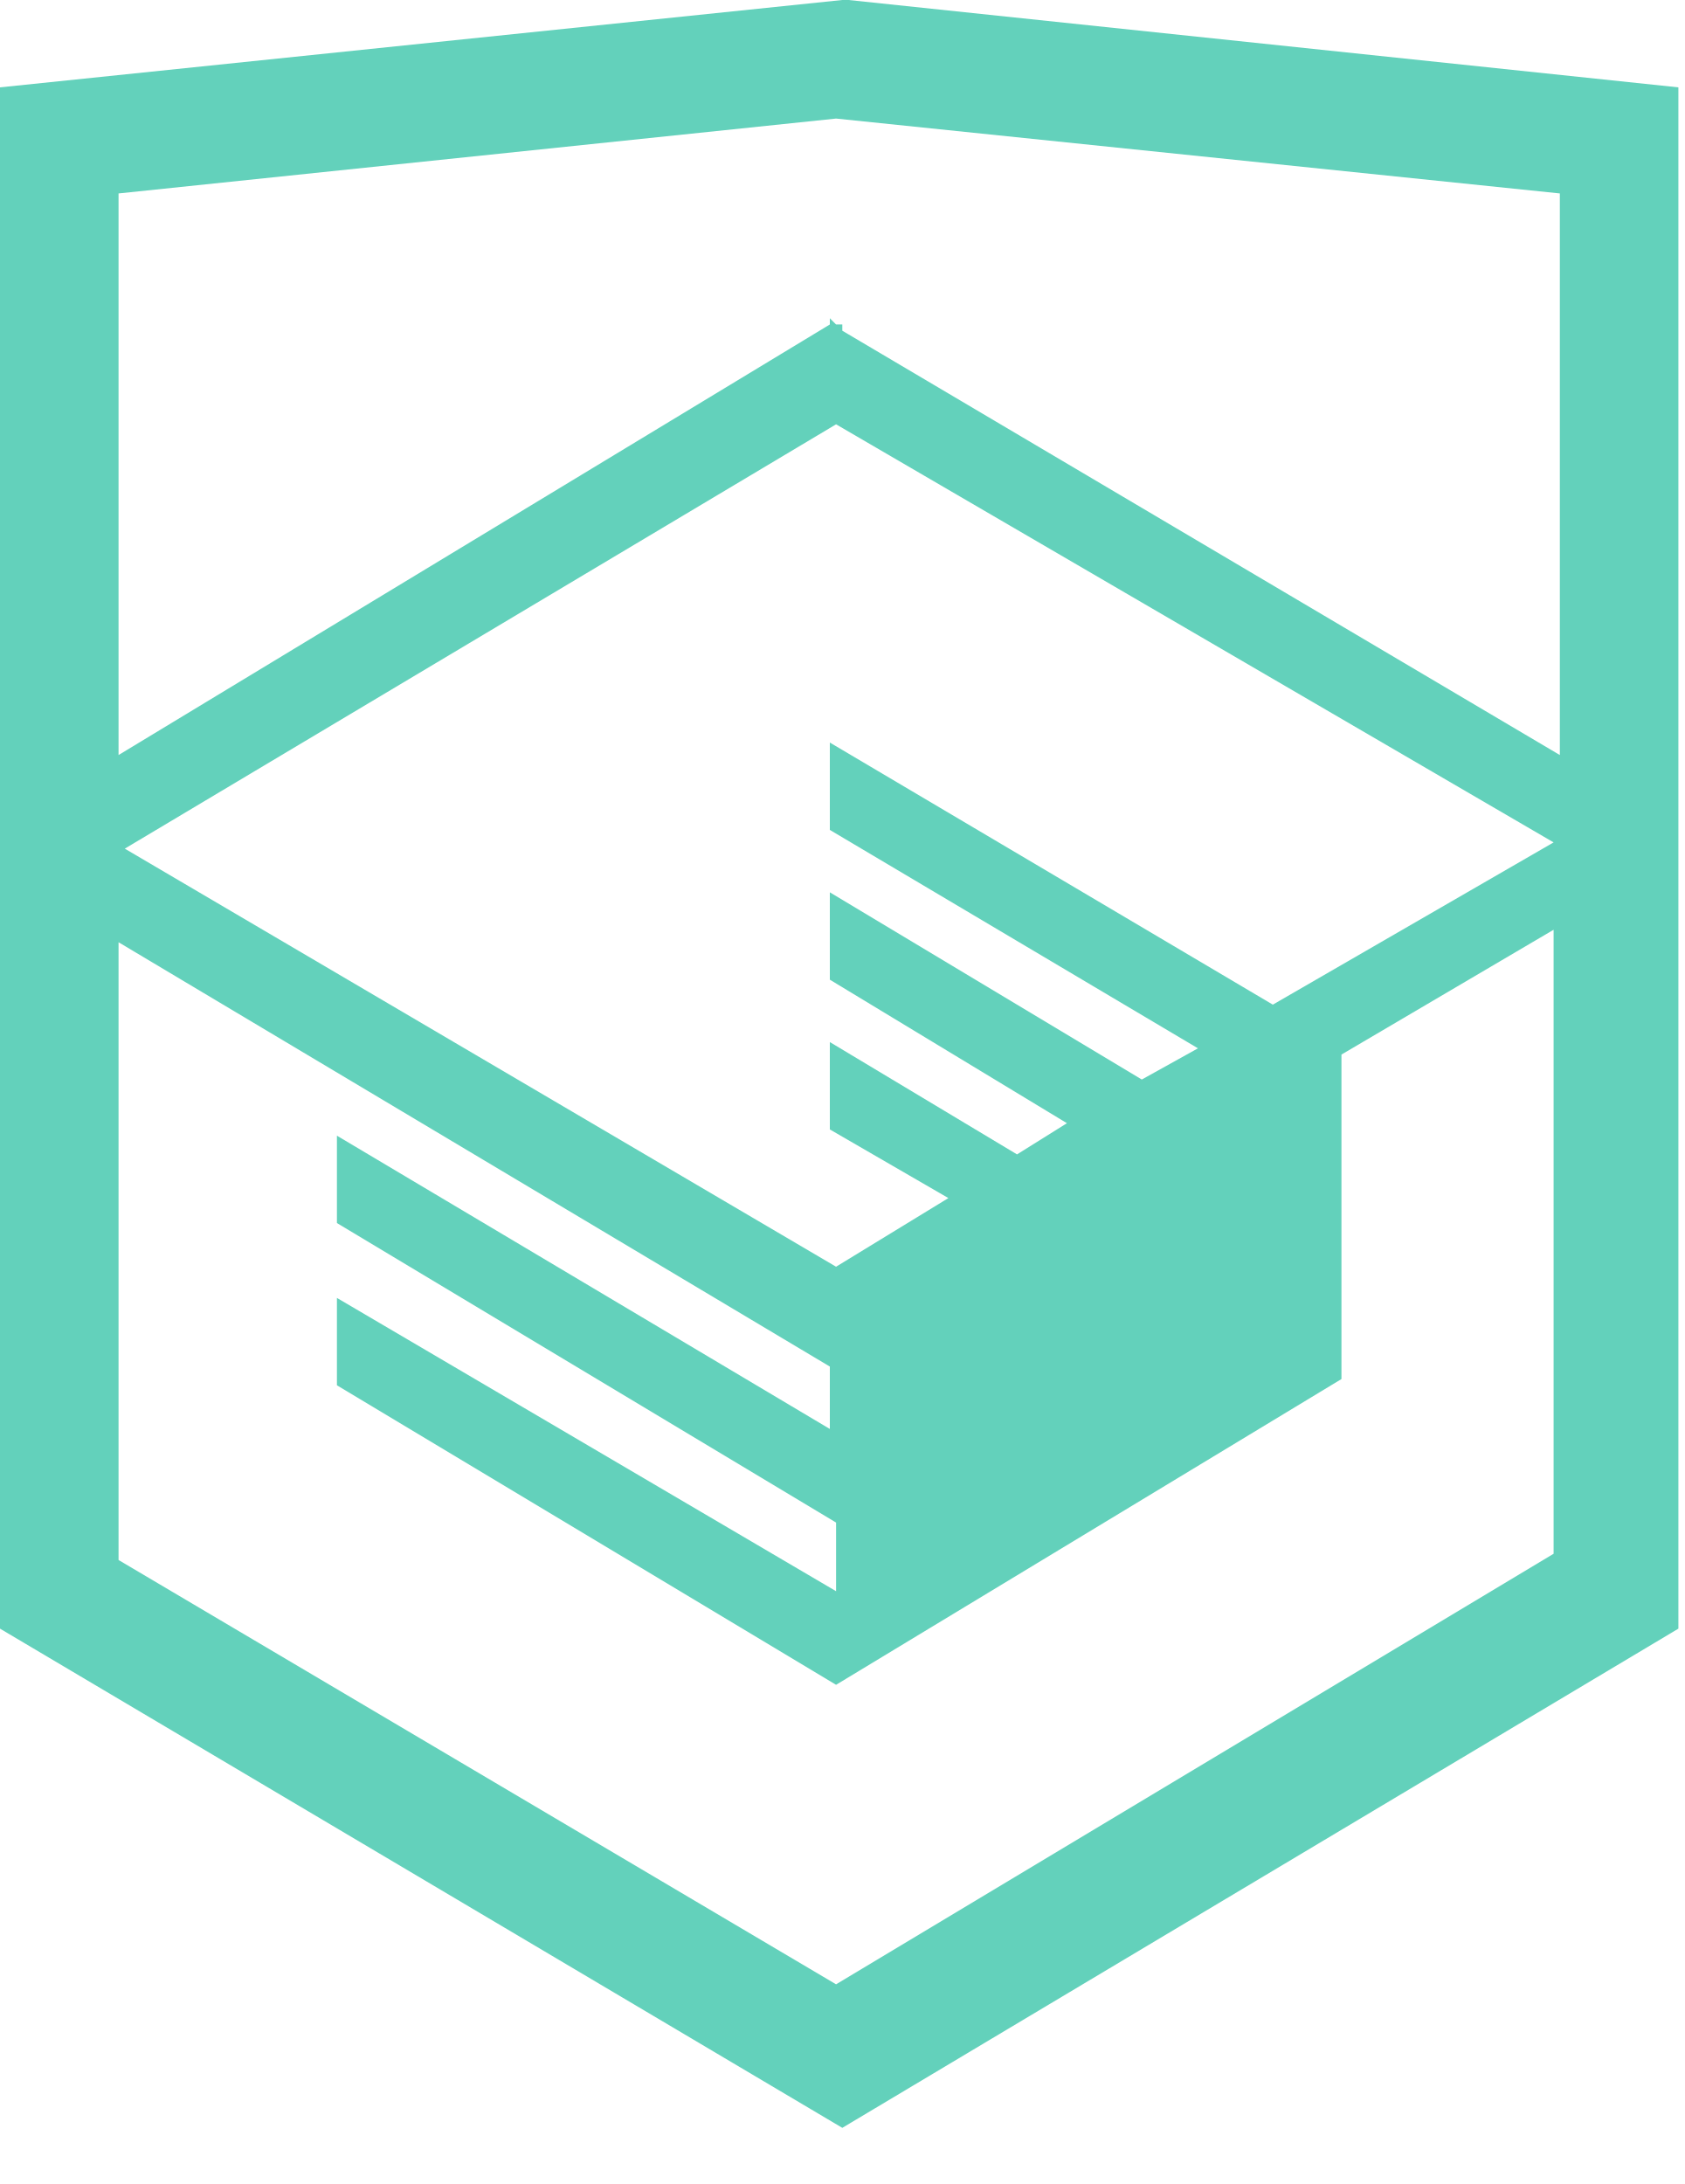
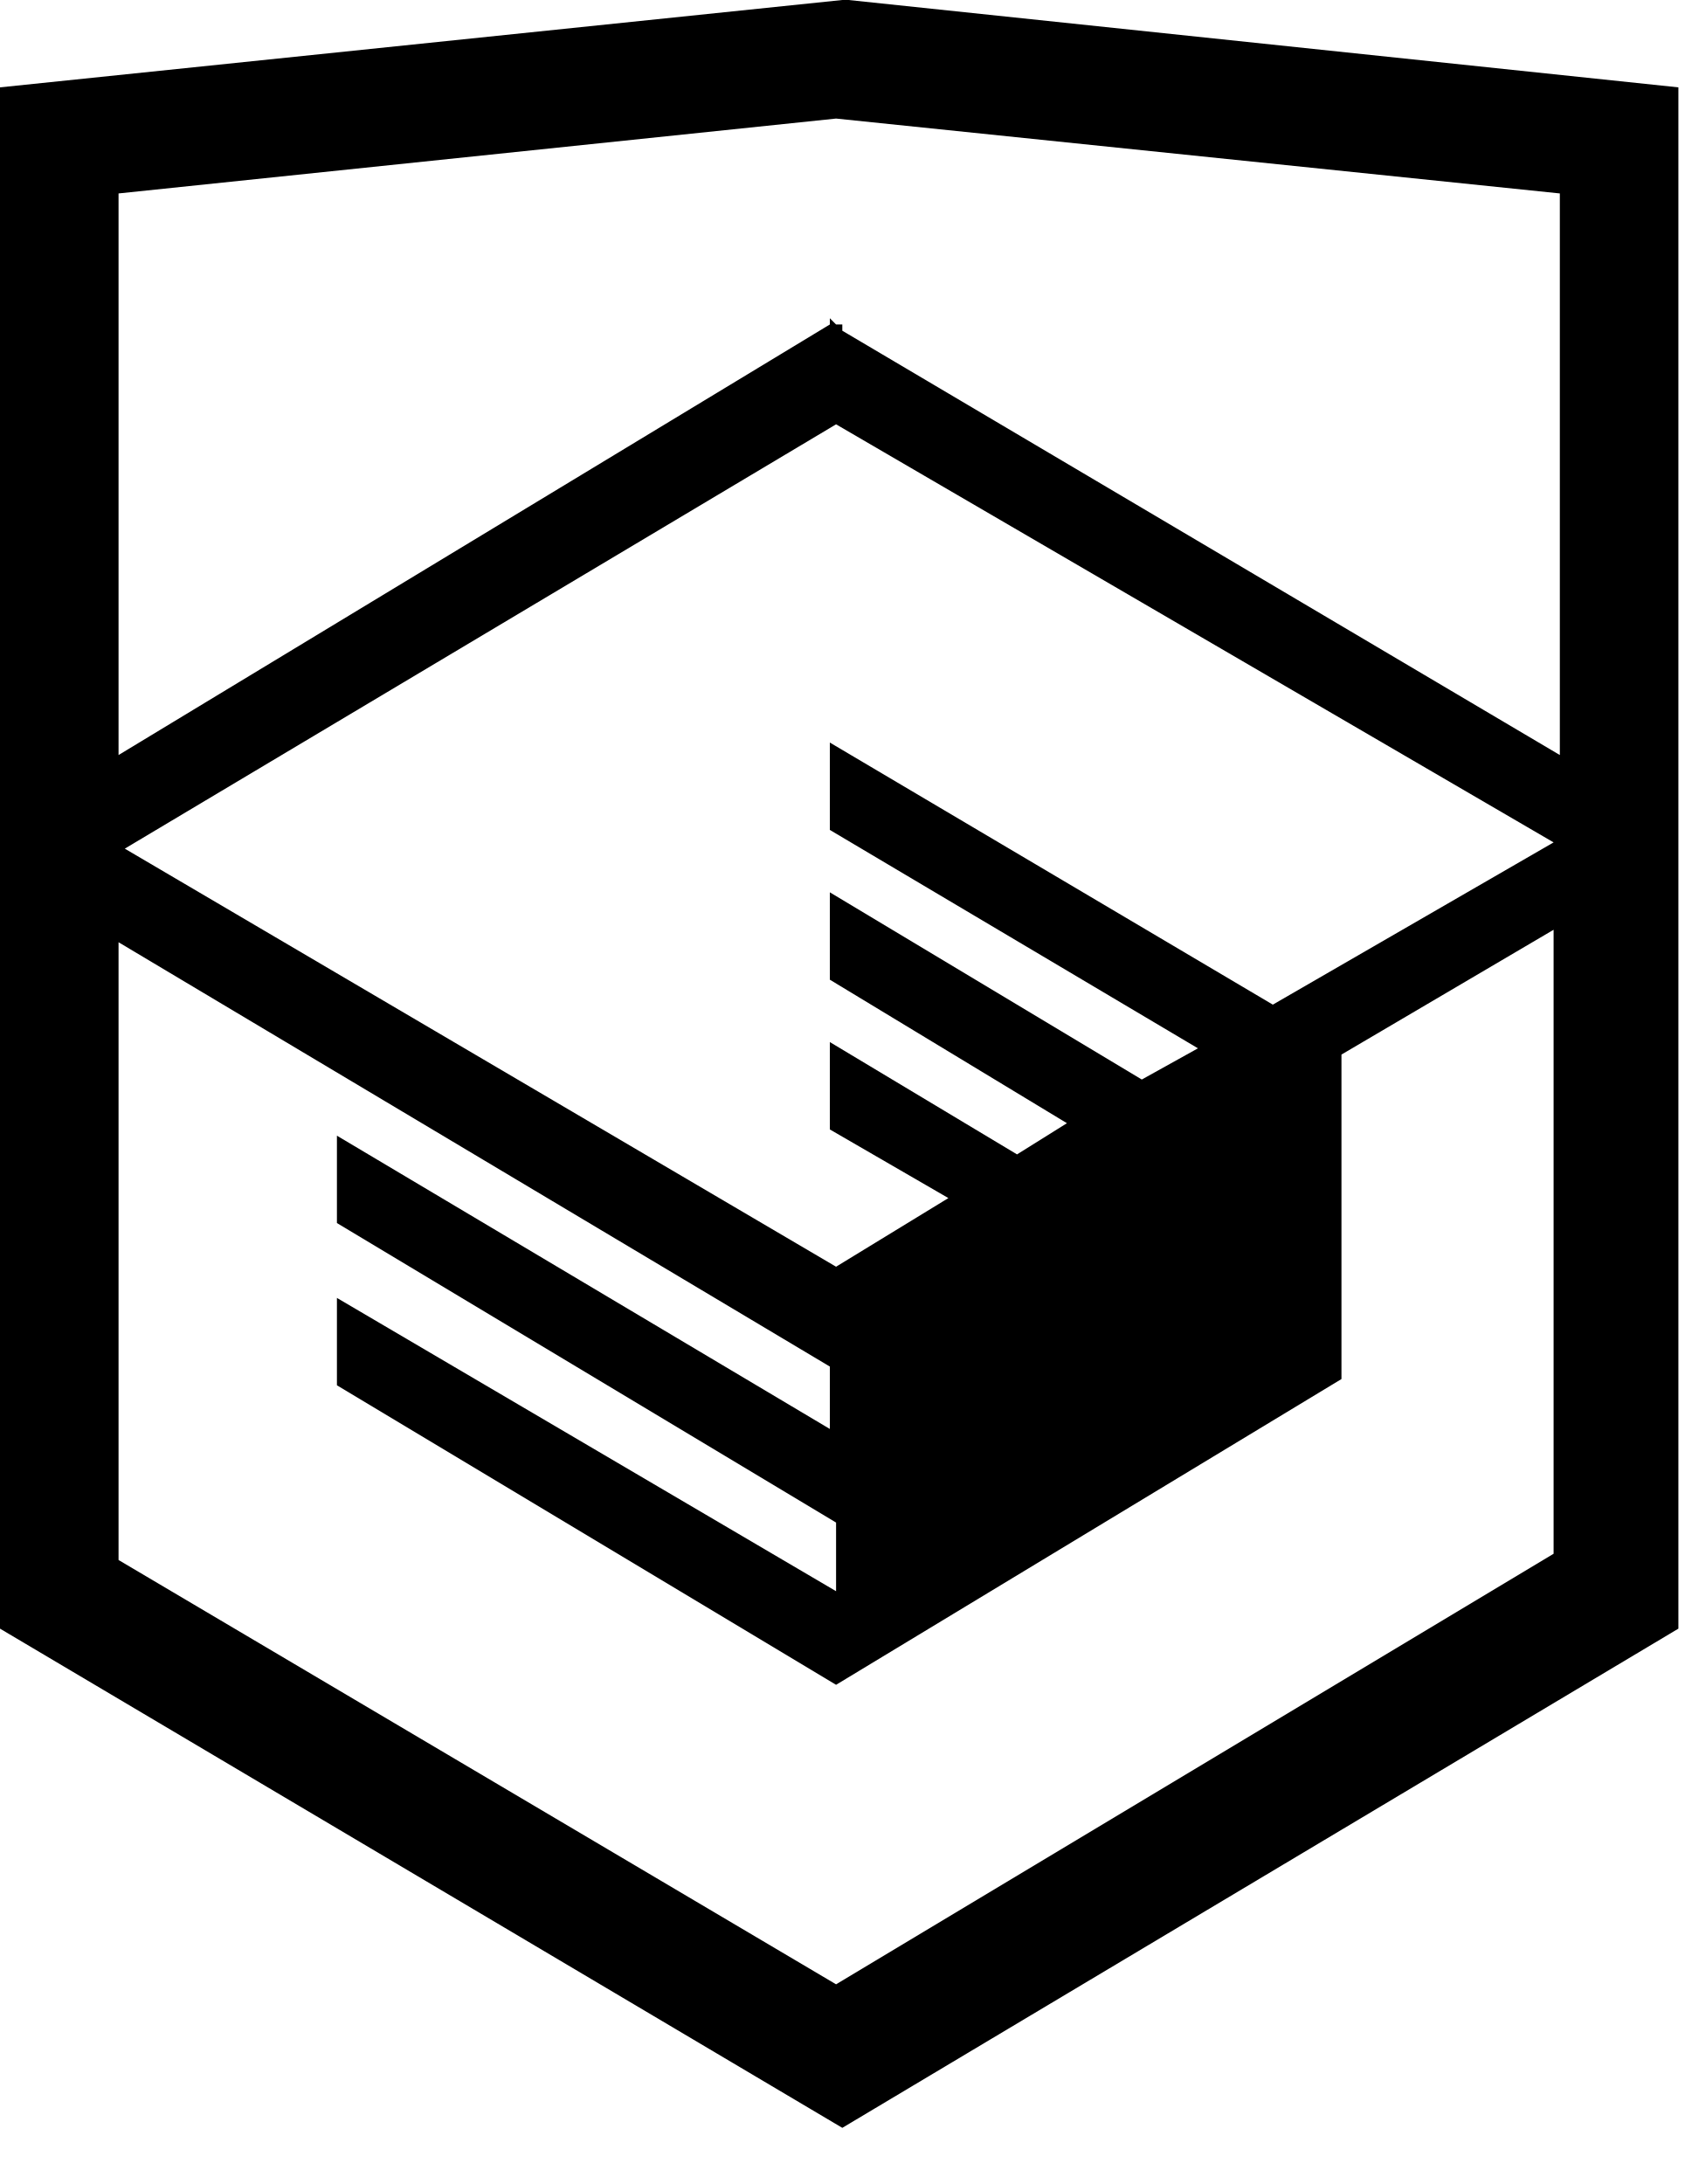
- <svg xmlns="http://www.w3.org/2000/svg" width="27" height="35" fill="none">
-   <path d="M13.6 0h-.1L0 1.4v24.7l13.5 8 13.4-8V1.4L13.6 0ZM25 12.1 13.5 5.3v-.1h-.1l-.1-.1v.1L1.9 12.1v-9l11.5-1.2L25 3.1v9ZM13.4 6.8l11.5 6.7-4.5 2.6-7.1-4.2v1.4l5.9 3.5-.9.5-5-3v1.4l3.8 2.3-.8.5-3-1.8v1.4l1.9 1.1-1.8 1.1L2 13.6l11.4-6.8ZM1.9 15.1l11.4 6.8v1l-7.9-4.7v1.4l8 4.8v1.1l-8-4.7v1.4l8 4.8 8.1-4.9v-5.2l3.4-2v10l-11.5 6.9L1.9 25v-9.9Z" fill="#63D1BB" />
+ <svg xmlns="http://www.w3.org/2000/svg" width="27" height="35">
+   <path d="M13.6 0h-.1L0 1.4v24.7l13.5 8 13.4-8V1.4L13.6 0ZM25 12.1 13.5 5.3v-.1h-.1l-.1-.1v.1L1.9 12.1v-9l11.5-1.2L25 3.1v9ZM13.4 6.8l11.5 6.7-4.5 2.6-7.1-4.2v1.4l5.9 3.5-.9.5-5-3v1.4l3.8 2.3-.8.5-3-1.8v1.4l1.9 1.1-1.8 1.1L2 13.6l11.4-6.8ZM1.9 15.1l11.4 6.8v1l-7.9-4.7v1.4l8 4.8v1.1l-8-4.7v1.4l8 4.8 8.1-4.9v-5.2l3.4-2v10l-11.5 6.9L1.9 25v-9.9Z" />
</svg>
